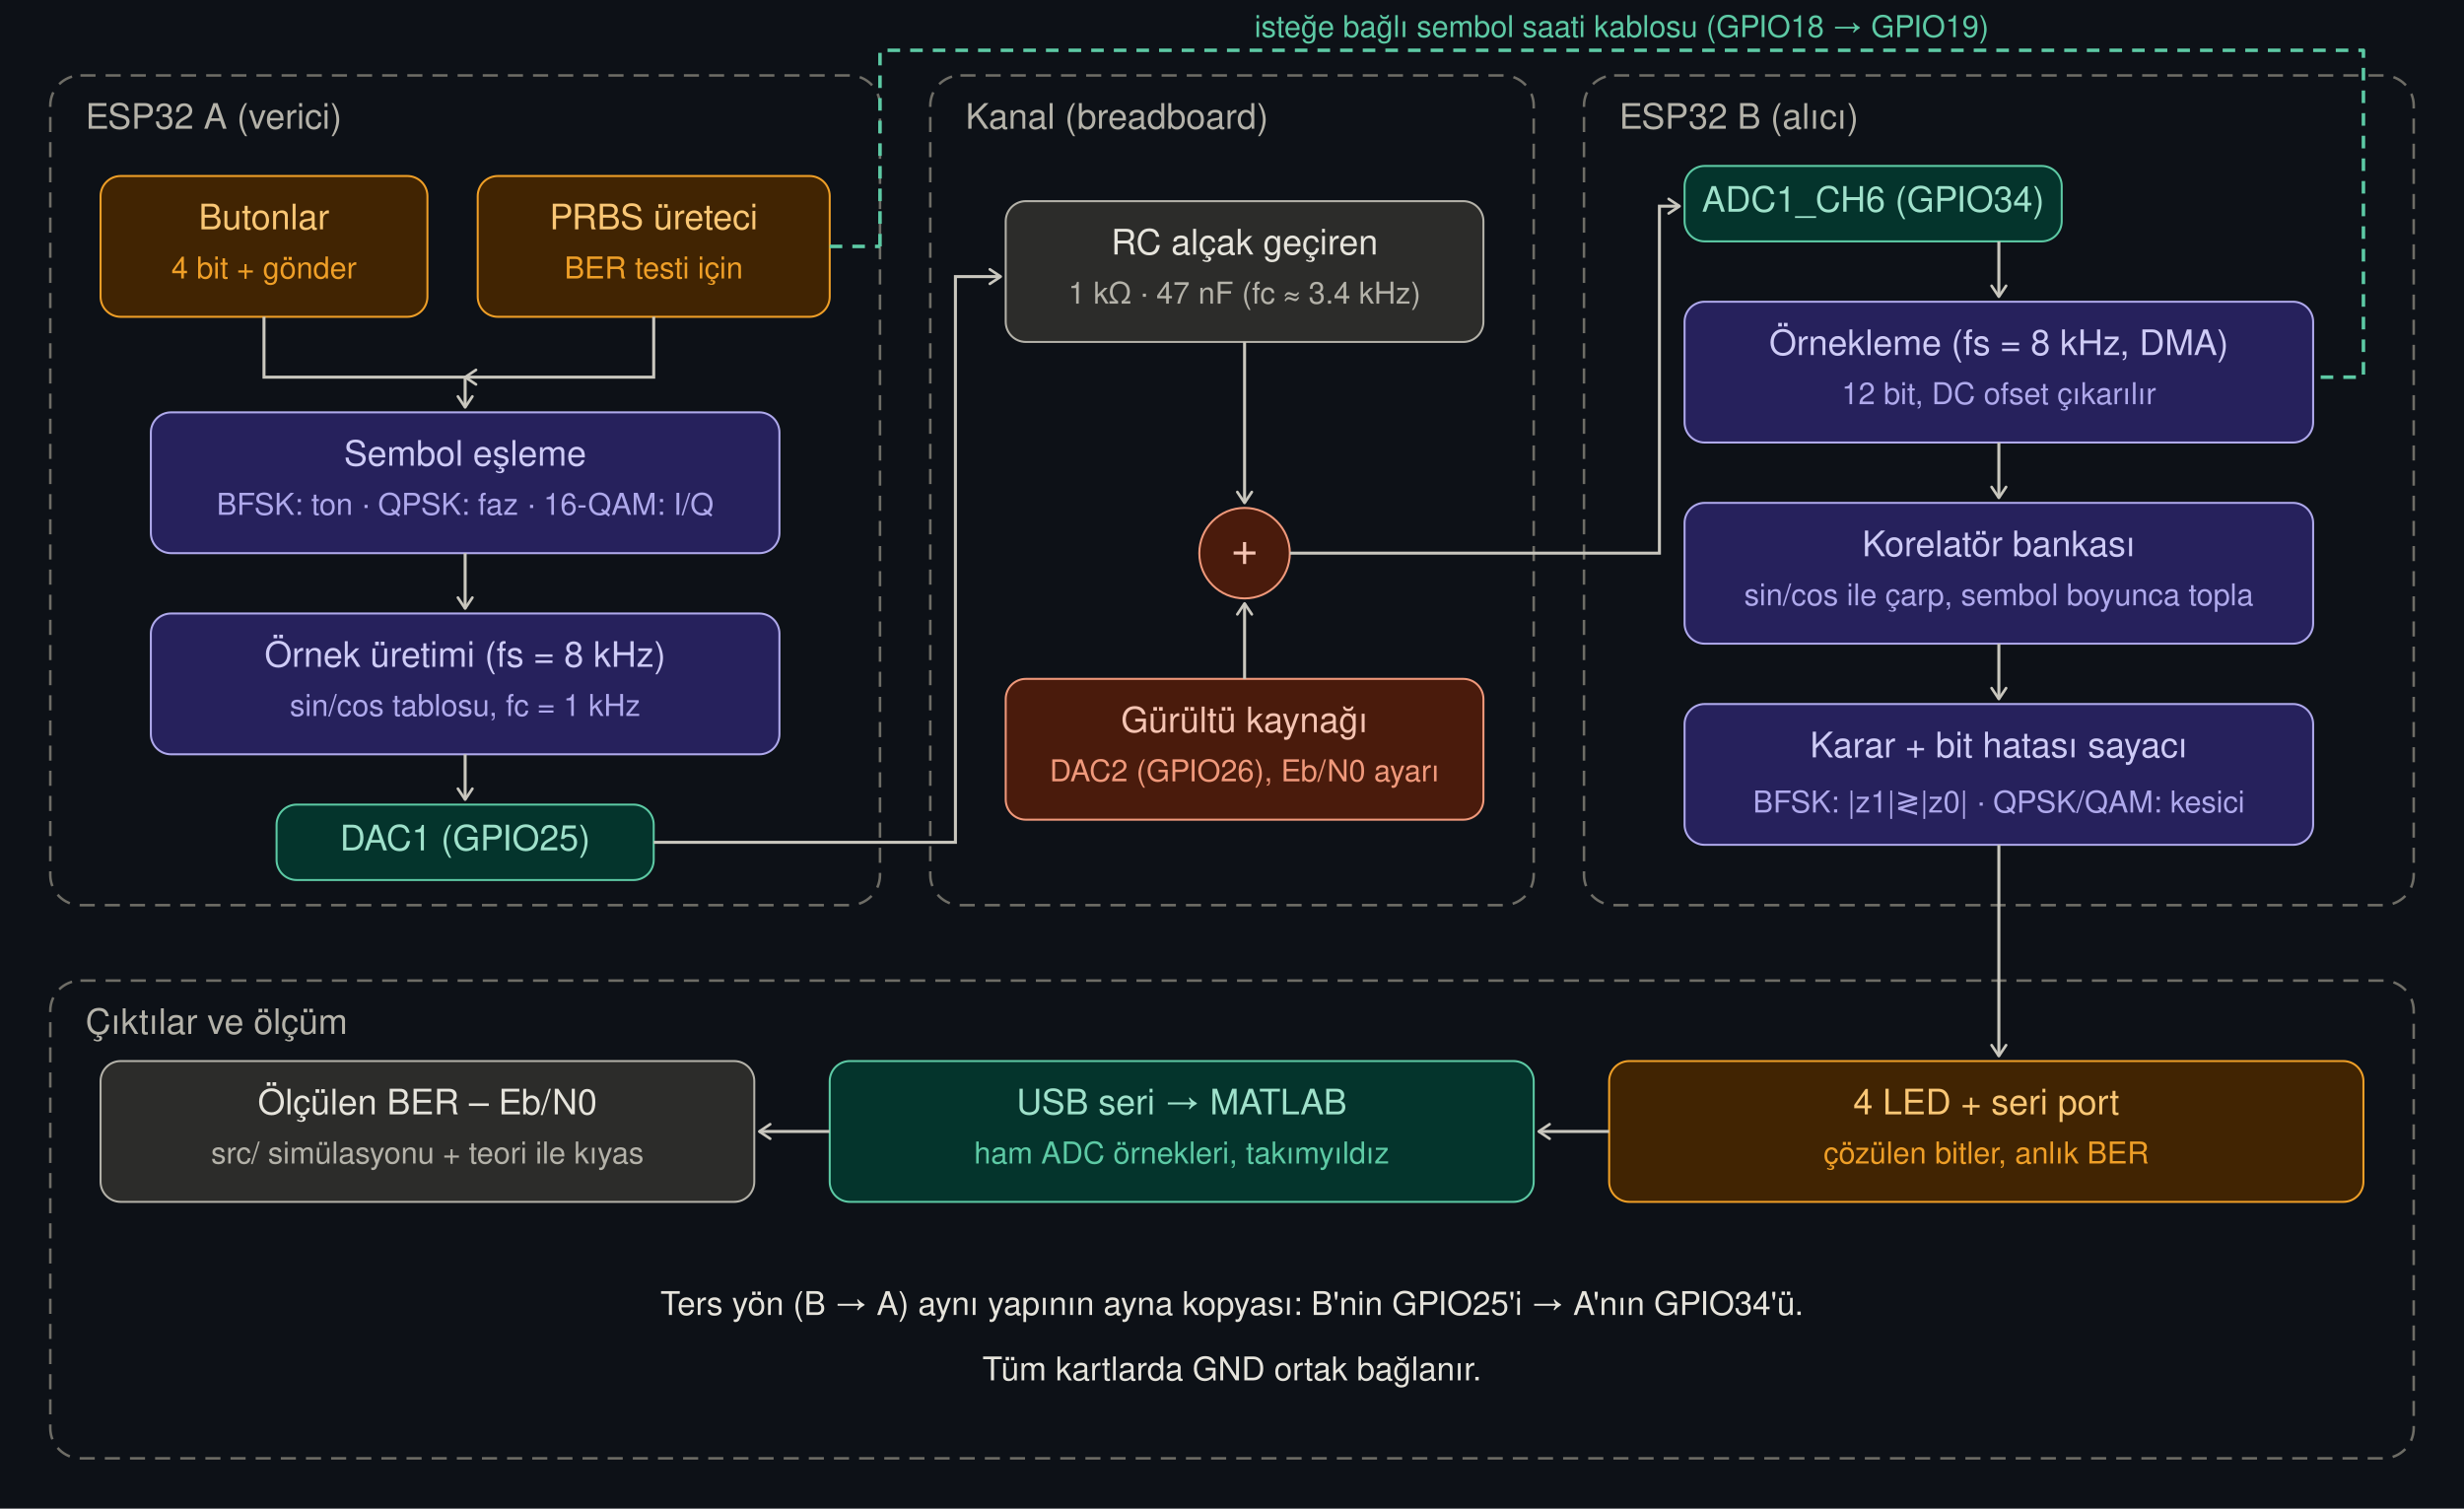
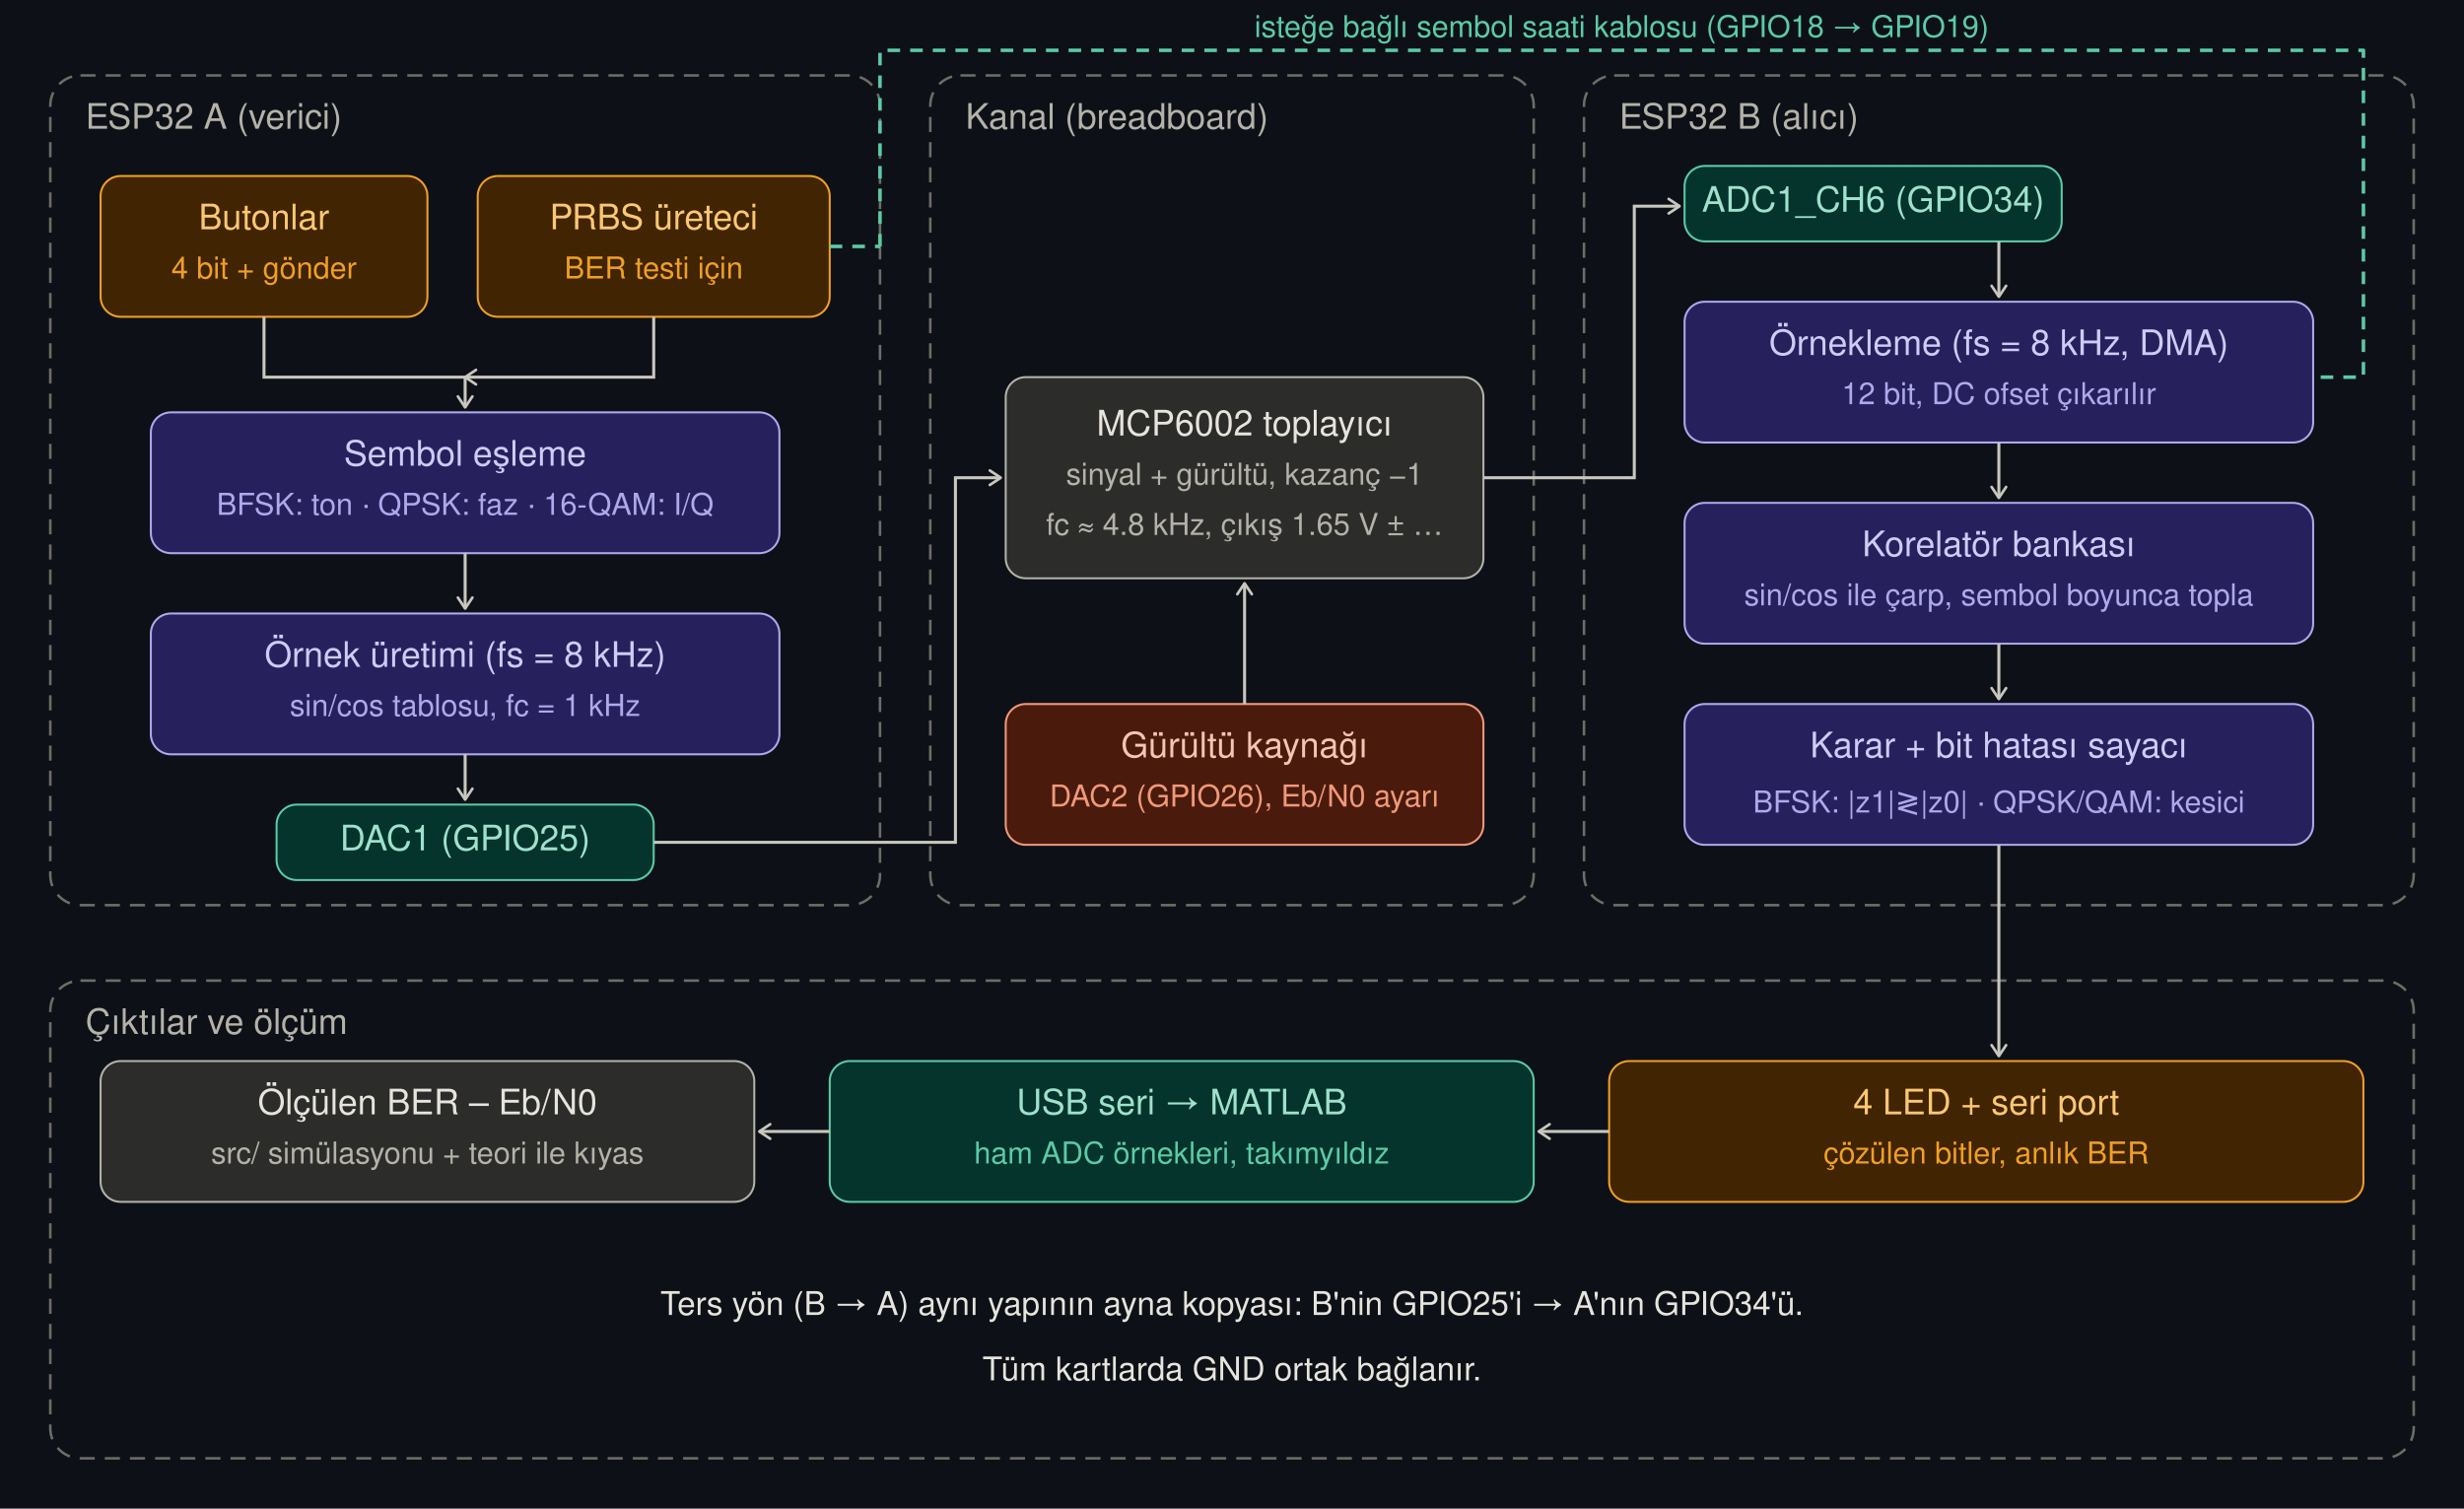
<svg xmlns="http://www.w3.org/2000/svg" width="980" height="600" viewBox="0 0 980 600" role="img" font-family="Helvetica, Arial, sans-serif">
  <defs>
    <marker id="arrow" viewBox="0 0 10 10" refX="8" refY="5" markerWidth="6" markerHeight="6" orient="auto-start-reverse">
      <path d="M2 1L8 5L2 9" fill="none" stroke="#C9C7BE" stroke-width="1.5" stroke-linecap="round" stroke-linejoin="round" />
    </marker>
  </defs>
  <rect width="980" height="600" fill="#0d1117" />
  <rect x="20" y="30" width="330" height="330" rx="12" fill="none" stroke="#6E6D66" stroke-width="1" stroke-dasharray="6 4" />
  <text x="34" y="48" font-size="14" font-weight="500" fill="#B4B2A9" dominant-baseline="central">ESP32 A  (verici)</text>
  <rect x="40" y="70" width="130" height="56" rx="8" fill="#412402" stroke="#EF9F27" stroke-width="0.8" />
  <text x="105.0" y="88.0" font-size="14" font-weight="500" fill="#FAC775" text-anchor="middle" dominant-baseline="central">Butonlar</text>
  <text x="105.0" y="108.0" font-size="12" font-weight="400" fill="#EF9F27" text-anchor="middle" dominant-baseline="central">4 bit + gönder</text>
  <rect x="190" y="70" width="140" height="56" rx="8" fill="#412402" stroke="#EF9F27" stroke-width="0.8" />
  <text x="260.0" y="88.0" font-size="14" font-weight="500" fill="#FAC775" text-anchor="middle" dominant-baseline="central">PRBS üreteci</text>
  <text x="260.0" y="108.0" font-size="12" font-weight="400" fill="#EF9F27" text-anchor="middle" dominant-baseline="central">BER testi için</text>
  <path d="M105 126 L105 150 L185 150 L185 162" fill="none" stroke="#C9C7BE" stroke-width="1.2" marker-end="url(#arrow)" />
  <path d="M260 126 L260 150 L185 150" fill="none" stroke="#C9C7BE" stroke-width="1.2" marker-end="url(#arrow)" />
  <rect x="60" y="164" width="250" height="56" rx="8" fill="#26215C" stroke="#AFA9EC" stroke-width="0.8" />
  <text x="185.0" y="182.0" font-size="14" font-weight="500" fill="#CECBF6" text-anchor="middle" dominant-baseline="central">Sembol eşleme</text>
  <text x="185.0" y="202.0" font-size="12" font-weight="400" fill="#AFA9EC" text-anchor="middle" dominant-baseline="central">BFSK: ton · QPSK: faz · 16-QAM: I/Q</text>
  <path d="M185 220 L185 242" fill="none" stroke="#C9C7BE" stroke-width="1.2" marker-end="url(#arrow)" />
  <rect x="60" y="244" width="250" height="56" rx="8" fill="#26215C" stroke="#AFA9EC" stroke-width="0.8" />
  <text x="185.0" y="262.0" font-size="14" font-weight="500" fill="#CECBF6" text-anchor="middle" dominant-baseline="central">Örnek üretimi (fs = 8 kHz)</text>
  <text x="185.0" y="282.0" font-size="12" font-weight="400" fill="#AFA9EC" text-anchor="middle" dominant-baseline="central">sin/cos tablosu, fc = 1 kHz</text>
  <path d="M185 300 L185 318" fill="none" stroke="#C9C7BE" stroke-width="1.2" marker-end="url(#arrow)" />
  <rect x="110" y="320" width="150" height="30" rx="8" fill="#04342C" stroke="#5DCAA5" stroke-width="0.8" />
  <text x="185.0" y="335.0" font-size="14" font-weight="500" fill="#9FE1CB" text-anchor="middle" dominant-baseline="central">DAC1 (GPIO25)</text>
  <rect x="370" y="30" width="240" height="330" rx="12" fill="none" stroke="#6E6D66" stroke-width="1" stroke-dasharray="6 4" />
  <text x="384" y="48" font-size="14" font-weight="500" fill="#B4B2A9" dominant-baseline="central">Kanal  (breadboard)</text>
-   <path d="M260 335 L380 335 L380 110 L398 110" fill="none" stroke="#C9C7BE" stroke-width="1.2" marker-end="url(#arrow)" />
-   <rect x="400" y="80" width="190" height="56" rx="8" fill="#2C2C2A" stroke="#B4B2A9" stroke-width="0.8" />
-   <text x="495.0" y="98.0" font-size="14" font-weight="500" fill="#E6E4DC" text-anchor="middle" dominant-baseline="central">RC alçak geçiren</text>
-   <text x="495.0" y="118.0" font-size="12" font-weight="400" fill="#B4B2A9" text-anchor="middle" dominant-baseline="central">1 kΩ · 47 nF  (fc ≈ 3.4 kHz)</text>
-   <path d="M495 136 L495 200" fill="none" stroke="#C9C7BE" stroke-width="1.2" marker-end="url(#arrow)" />
-   <rect x="400" y="270" width="190" height="56" rx="8" fill="#4A1B0C" stroke="#F0997B" stroke-width="0.8" />
-   <text x="495.0" y="288.0" font-size="14" font-weight="500" fill="#F5C4B3" text-anchor="middle" dominant-baseline="central">Gürültü kaynağı</text>
-   <text x="495.0" y="308.0" font-size="12" font-weight="400" fill="#F0997B" text-anchor="middle" dominant-baseline="central">DAC2 (GPIO26), Eb/N0 ayarı</text>
-   <circle cx="495" cy="220" r="18" fill="#4A1B0C" stroke="#F0997B" stroke-width="0.8" />
-   <text x="495" y="220" font-size="18" font-weight="500" fill="#F5C4B3" text-anchor="middle" dominant-baseline="central">+</text>
-   <path d="M495 270 L495 240" fill="none" stroke="#C9C7BE" stroke-width="1.2" marker-end="url(#arrow)" />
+   <path d="M260 335 L380 335 L380 190 L398 190" fill="none" stroke="#C9C7BE" stroke-width="1.2" marker-end="url(#arrow)" />
+   <rect x="400" y="150" width="190" height="80" rx="8" fill="#2C2C2A" stroke="#B4B2A9" stroke-width="0.8" />
+   <text x="495.0" y="170.0" font-size="14" font-weight="500" fill="#E6E4DC" text-anchor="middle" dominant-baseline="central">MCP6002 toplayıcı</text>
+   <text x="495.0" y="190.0" font-size="12" font-weight="400" fill="#B4B2A9" text-anchor="middle" dominant-baseline="central">sinyal + gürültü, kazanç −1</text>
+   <text x="495.0" y="210.0" font-size="12" font-weight="400" fill="#B4B2A9" text-anchor="middle" dominant-baseline="central">fc ≈ 4.8 kHz, çıkış 1.65 V ± …</text>
+   <rect x="400" y="280" width="190" height="56" rx="8" fill="#4A1B0C" stroke="#F0997B" stroke-width="0.8" />
+   <text x="495.0" y="298.0" font-size="14" font-weight="500" fill="#F5C4B3" text-anchor="middle" dominant-baseline="central">Gürültü kaynağı</text>
+   <text x="495.0" y="318.0" font-size="12" font-weight="400" fill="#F0997B" text-anchor="middle" dominant-baseline="central">DAC2 (GPIO26), Eb/N0 ayarı</text>
+   <path d="M495 280 L495 232" fill="none" stroke="#C9C7BE" stroke-width="1.2" marker-end="url(#arrow)" />
  <rect x="630" y="30" width="330" height="330" rx="12" fill="none" stroke="#6E6D66" stroke-width="1" stroke-dasharray="6 4" />
  <text x="644" y="48" font-size="14" font-weight="500" fill="#B4B2A9" dominant-baseline="central">ESP32 B  (alıcı)</text>
-   <path d="M513 220 L660 220 L660 82 L668 82" fill="none" stroke="#C9C7BE" stroke-width="1.2" marker-end="url(#arrow)" />
+   <path d="M590 190 L650 190 L650 82 L668 82" fill="none" stroke="#C9C7BE" stroke-width="1.2" marker-end="url(#arrow)" />
  <rect x="670" y="66" width="150" height="30" rx="8" fill="#04342C" stroke="#5DCAA5" stroke-width="0.8" />
  <text x="745.0" y="81.0" font-size="14" font-weight="500" fill="#9FE1CB" text-anchor="middle" dominant-baseline="central">ADC1_CH6 (GPIO34)</text>
  <path d="M795 96 L795 118" fill="none" stroke="#C9C7BE" stroke-width="1.2" marker-end="url(#arrow)" />
  <rect x="670" y="120" width="250" height="56" rx="8" fill="#26215C" stroke="#AFA9EC" stroke-width="0.8" />
  <text x="795.0" y="138.0" font-size="14" font-weight="500" fill="#CECBF6" text-anchor="middle" dominant-baseline="central">Örnekleme (fs = 8 kHz, DMA)</text>
  <text x="795.0" y="158.0" font-size="12" font-weight="400" fill="#AFA9EC" text-anchor="middle" dominant-baseline="central">12 bit, DC ofset çıkarılır</text>
  <path d="M795 176 L795 198" fill="none" stroke="#C9C7BE" stroke-width="1.2" marker-end="url(#arrow)" />
  <rect x="670" y="200" width="250" height="56" rx="8" fill="#26215C" stroke="#AFA9EC" stroke-width="0.8" />
  <text x="795.0" y="218.0" font-size="14" font-weight="500" fill="#CECBF6" text-anchor="middle" dominant-baseline="central">Korelatör bankası</text>
  <text x="795.0" y="238.0" font-size="12" font-weight="400" fill="#AFA9EC" text-anchor="middle" dominant-baseline="central">sin/cos ile çarp, sembol boyunca topla</text>
  <path d="M795 256 L795 278" fill="none" stroke="#C9C7BE" stroke-width="1.2" marker-end="url(#arrow)" />
  <rect x="670" y="280" width="250" height="56" rx="8" fill="#26215C" stroke="#AFA9EC" stroke-width="0.8" />
  <text x="795.0" y="298.0" font-size="14" font-weight="500" fill="#CECBF6" text-anchor="middle" dominant-baseline="central">Karar + bit hatası sayacı</text>
  <text x="795.0" y="318.0" font-size="12" font-weight="400" fill="#AFA9EC" text-anchor="middle" dominant-baseline="central">BFSK: |z1|≷|z0| · QPSK/QAM: kesici</text>
  <path d="M330 98 L350 98" fill="none" stroke="#5DCAA5" stroke-width="1.4" stroke-dasharray="5 4" stroke-linejoin="round" />
  <path d="M350 98 L350 20 L940 20 L940 150 L920 150" fill="none" stroke="#5DCAA5" stroke-width="1.4" stroke-dasharray="5 4" stroke-linejoin="round" />
  <text x="645" y="12" font-size="12" font-weight="400" fill="#5DCAA5" text-anchor="middle" dominant-baseline="central">isteğe bağlı sembol saati kablosu (GPIO18 → GPIO19)</text>
  <rect x="20" y="390" width="940" height="190" rx="12" fill="none" stroke="#6E6D66" stroke-width="1" stroke-dasharray="6 4" />
  <text x="34" y="408" font-size="14" font-weight="500" fill="#B4B2A9" dominant-baseline="central">Çıktılar ve ölçüm</text>
  <path d="M795 336 L795 420" fill="none" stroke="#C9C7BE" stroke-width="1.2" marker-end="url(#arrow)" />
  <rect x="640" y="422" width="300" height="56" rx="8" fill="#412402" stroke="#EF9F27" stroke-width="0.8" />
  <text x="790.0" y="440.0" font-size="14" font-weight="500" fill="#FAC775" text-anchor="middle" dominant-baseline="central">4 LED + seri port</text>
  <text x="790.0" y="460.0" font-size="12" font-weight="400" fill="#EF9F27" text-anchor="middle" dominant-baseline="central">çözülen bitler, anlık BER</text>
  <rect x="330" y="422" width="280" height="56" rx="8" fill="#04342C" stroke="#5DCAA5" stroke-width="0.8" />
  <text x="470.0" y="440.0" font-size="14" font-weight="500" fill="#9FE1CB" text-anchor="middle" dominant-baseline="central">USB seri → MATLAB</text>
  <text x="470.0" y="460.0" font-size="12" font-weight="400" fill="#5DCAA5" text-anchor="middle" dominant-baseline="central">ham ADC örnekleri, takımyıldız</text>
  <path d="M640 450 L612 450" fill="none" stroke="#C9C7BE" stroke-width="1.2" marker-end="url(#arrow)" />
  <rect x="40" y="422" width="260" height="56" rx="8" fill="#2C2C2A" stroke="#B4B2A9" stroke-width="0.8" />
  <text x="170.0" y="440.0" font-size="14" font-weight="500" fill="#E6E4DC" text-anchor="middle" dominant-baseline="central">Ölçülen BER – Eb/N0</text>
  <text x="170.0" y="460.0" font-size="12" font-weight="400" fill="#B4B2A9" text-anchor="middle" dominant-baseline="central">src/ simülasyonu + teori ile kıyas</text>
  <path d="M330 450 L302 450" fill="none" stroke="#C9C7BE" stroke-width="1.2" marker-end="url(#arrow)" />
  <text x="490" y="520" font-size="13" font-weight="400" fill="#E6E4DC" text-anchor="middle" dominant-baseline="central">Ters yön (B → A) aynı yapının ayna kopyası: B'nin GPIO25'i → A'nın GPIO34'ü.</text>
  <text x="490" y="546" font-size="13" font-weight="400" fill="#E6E4DC" text-anchor="middle" dominant-baseline="central">Tüm kartlarda GND ortak bağlanır.</text>
</svg>
